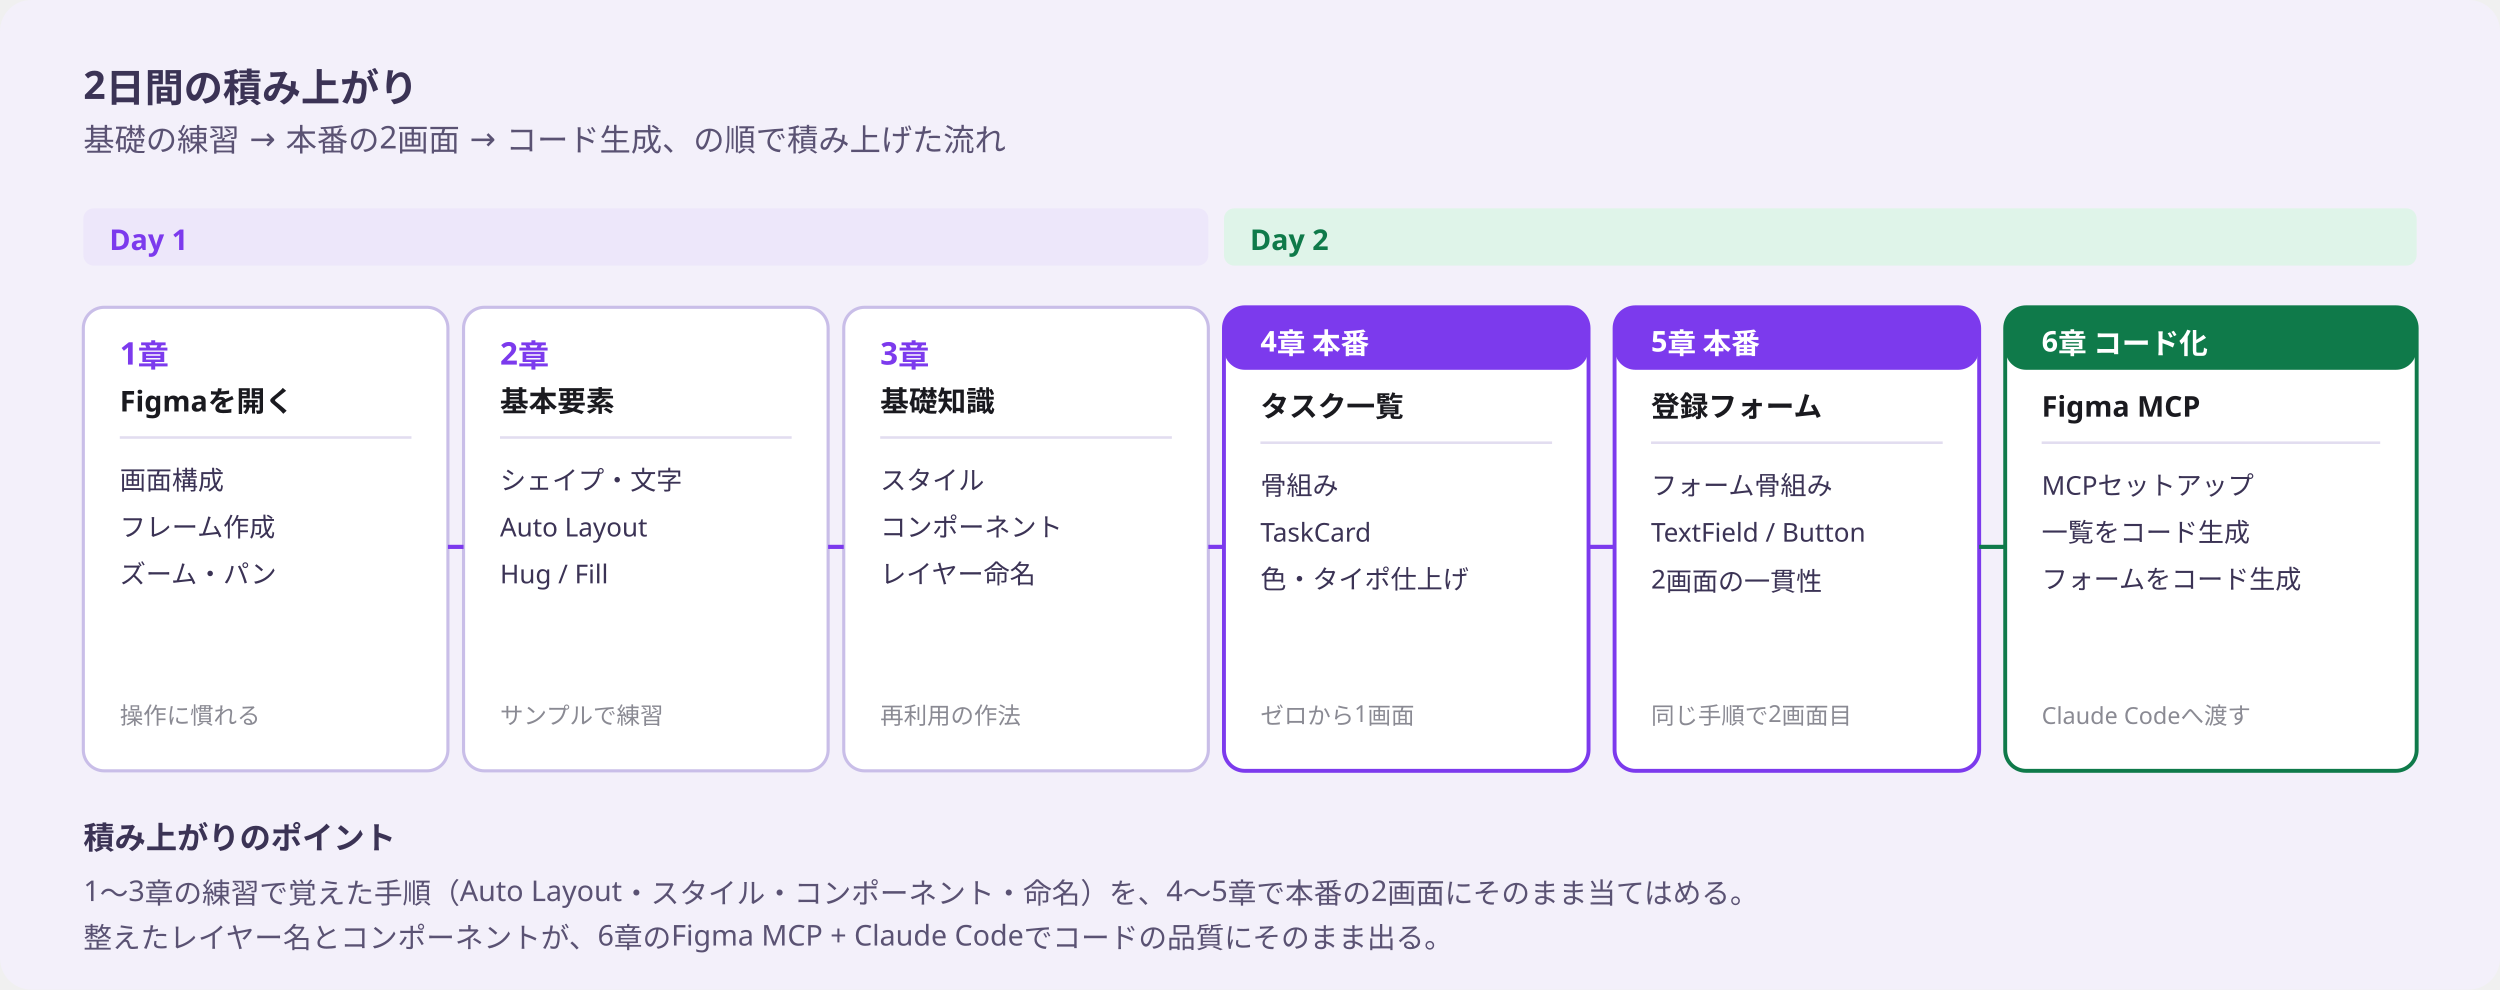
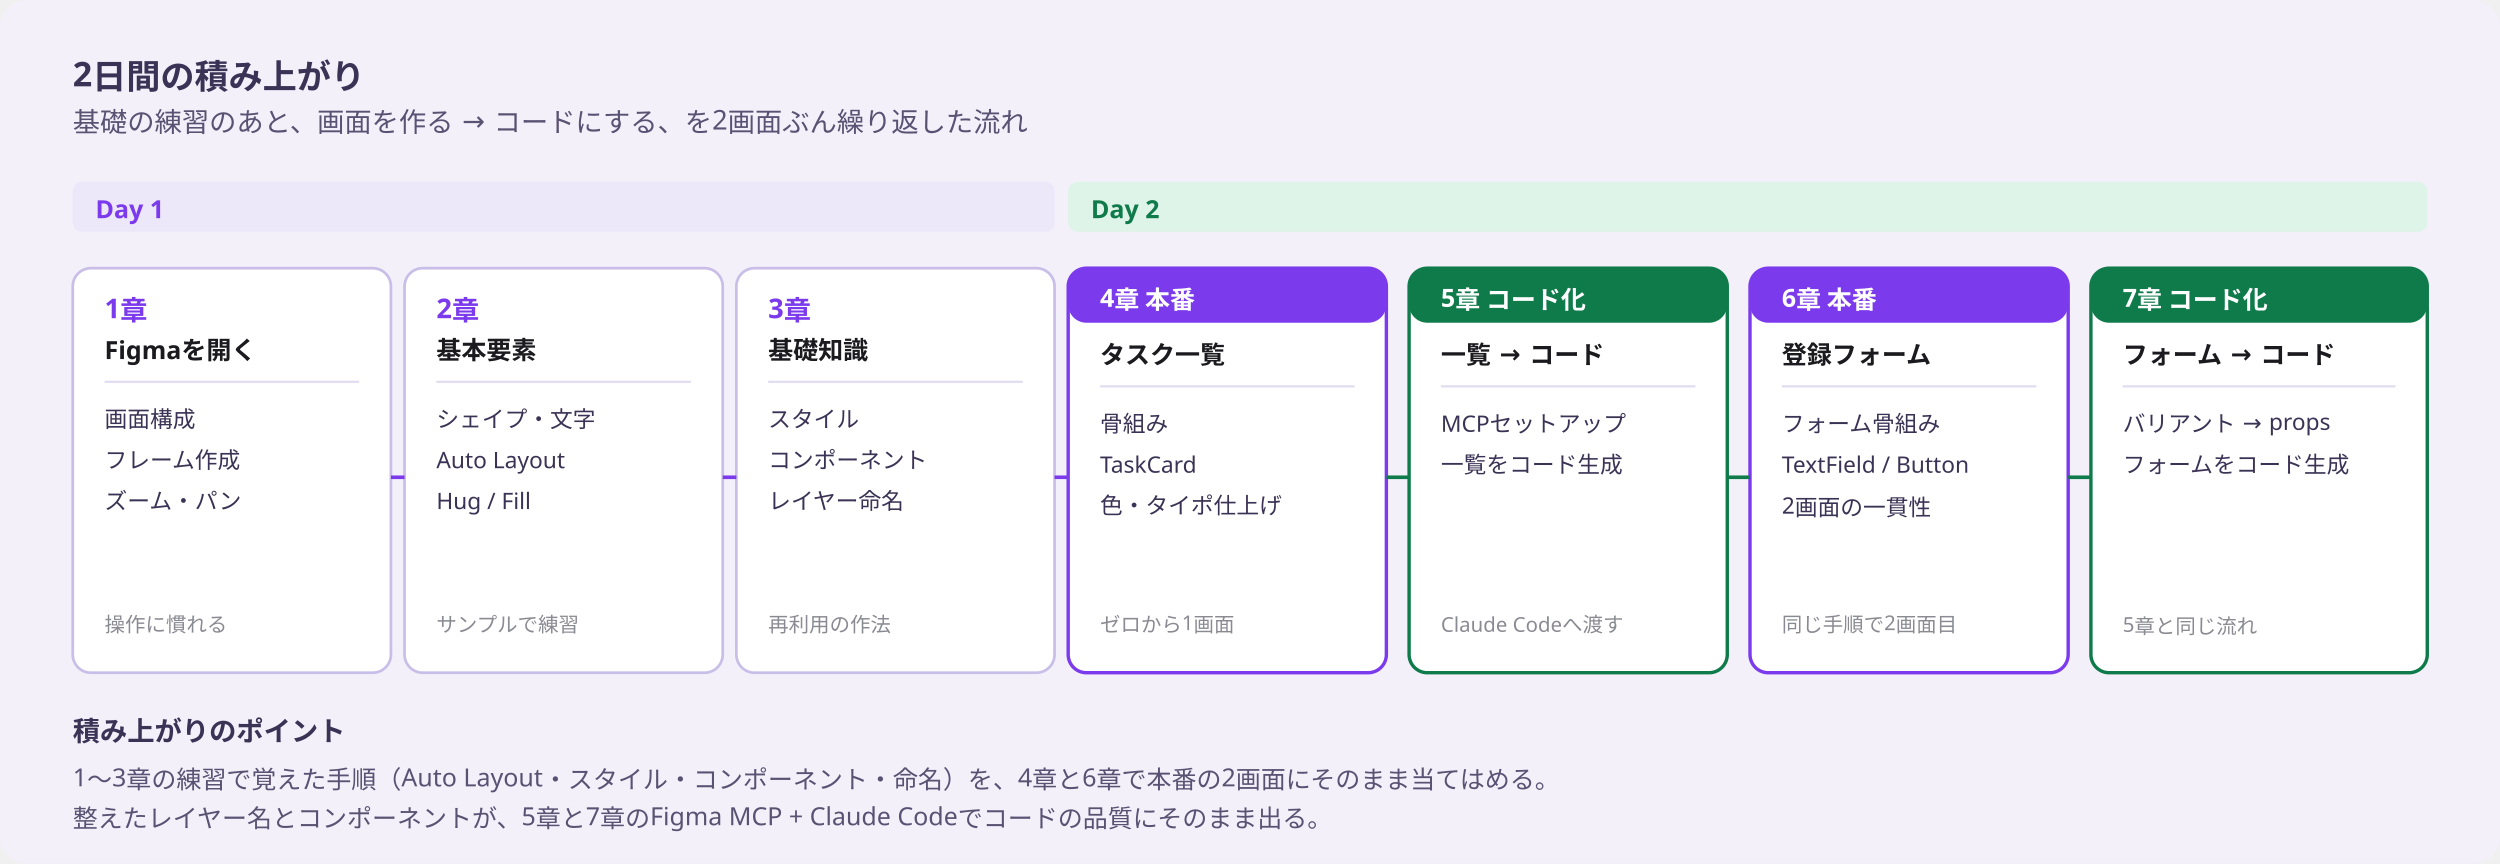
- <svg xmlns="http://www.w3.org/2000/svg" viewBox="0 0 960 380" font-family="'Hiragino Sans', 'Noto Sans JP', sans-serif" role="img" aria-label="2日間のハンズオンの流れの俯瞰図。1章から6章までを左から右に並べ、1章から3章は基礎の練習、4章と5章で本番の2画面を作り、6章でコード生成まで進む積み上がりを示す。">
-   <rect x="0" y="0" width="960" height="380" rx="12" fill="#F3F0FA" />
+ <svg xmlns="http://www.w3.org/2000/svg" viewBox="0 0 1100 380" font-family="'Hiragino Sans', 'Noto Sans JP', sans-serif" role="img" aria-label="2日間のハンズオンの流れの俯瞰図。1章から7章までを左から右に並べ、1章から3章は基礎の練習、4章でタスク一覧を作って5章でコードにし、6章で登録フォームを作って7章でコードにする積み上がりを示す。">
+   <rect x="0" y="0" width="1100" height="380" rx="12" fill="#F3F0FA" />
  <text x="32" y="38" font-size="15" font-weight="bold" fill="#3B3355">2日間の積み上がり</text>
-   <text x="32" y="58" font-size="12" fill="#5A5273">基礎の練習 → 本番の2画面 → コード生成、の順で積み上げた流れ</text>
+   <text x="32" y="58" font-size="12" fill="#5A5273">基礎の練習のあと、画面を作る → コードにする、を2画面ぶん繰り返した流れ</text>
  <rect x="32" y="80" width="432" height="22" rx="4" fill="#EDE7FA" />
  <text x="42" y="96" font-size="11" font-weight="bold" fill="#7C3AED">Day 1</text>
-   <rect x="470" y="80" width="458" height="22" rx="4" fill="#DFF4E9" />
+   <rect x="470" y="80" width="598" height="22" rx="4" fill="#DFF4E9" />
  <text x="480" y="96" font-size="11" font-weight="bold" fill="#0F7A4A">Day 2</text>
  <g>
    <rect x="32" y="118" width="140" height="178" rx="8" fill="#FFFFFF" stroke="#C9BEE8" stroke-width="1.2" />
    <text x="46" y="140" font-size="12" font-weight="bold" fill="#7C3AED">1章</text>
    <text x="46" y="158" font-size="11" font-weight="bold" fill="#1A1A1F">Figmaを開く</text>
    <line x1="46" y1="168" x2="158" y2="168" stroke="#E2DDF0" stroke-width="1" />
    <text x="46" y="188" font-size="10" fill="#3B3355">画面構成</text>
    <text x="46" y="206" font-size="10" fill="#3B3355">フレーム作成</text>
    <text x="46" y="224" font-size="10" fill="#3B3355">ズーム・パン</text>
    <text x="46" y="278" font-size="9" fill="#8A8A93">操作に慣れる</text>
  </g>
  <g>
    <rect x="178" y="118" width="140" height="178" rx="8" fill="#FFFFFF" stroke="#C9BEE8" stroke-width="1.2" />
    <text x="192" y="140" font-size="12" font-weight="bold" fill="#7C3AED">2章</text>
    <text x="192" y="158" font-size="11" font-weight="bold" fill="#1A1A1F">基本要素</text>
    <line x1="192" y1="168" x2="304" y2="168" stroke="#E2DDF0" stroke-width="1" />
    <text x="192" y="188" font-size="10" fill="#3B3355">シェイプ・文字</text>
    <text x="192" y="206" font-size="10" fill="#3B3355">Auto Layout</text>
    <text x="192" y="224" font-size="10" fill="#3B3355">Hug / Fill</text>
    <text x="192" y="278" font-size="9" fill="#8A8A93">サンプルで練習</text>
  </g>
  <g>
    <rect x="324" y="118" width="140" height="178" rx="8" fill="#FFFFFF" stroke="#C9BEE8" stroke-width="1.2" />
    <text x="338" y="140" font-size="12" font-weight="bold" fill="#7C3AED">3章</text>
    <text x="338" y="158" font-size="11" font-weight="bold" fill="#1A1A1F">基礎知識</text>
    <line x1="338" y1="168" x2="450" y2="168" stroke="#E2DDF0" stroke-width="1" />
    <text x="338" y="188" font-size="10" fill="#3B3355">スタイル</text>
    <text x="338" y="206" font-size="10" fill="#3B3355">コンポーネント</text>
    <text x="338" y="224" font-size="10" fill="#3B3355">レイヤー命名</text>
    <text x="338" y="278" font-size="9" fill="#8A8A93">再利用の作法</text>
  </g>
  <g>
    <rect x="470" y="118" width="140" height="178" rx="8" fill="#FFFFFF" stroke="#7C3AED" stroke-width="1.5" />
    <rect x="470" y="118" width="140" height="24" rx="8" fill="#7C3AED" />
    <text x="484" y="135" font-size="11" font-weight="bold" fill="#FFFFFF">4章 本番</text>
    <text x="484" y="160" font-size="11" font-weight="bold" fill="#1A1A1F">タスク一覧</text>
    <line x1="484" y1="170" x2="596" y2="170" stroke="#E2DDF0" stroke-width="1" />
    <text x="484" y="190" font-size="10" fill="#3B3355">骨組み</text>
    <text x="484" y="208" font-size="10" fill="#3B3355">TaskCard</text>
    <text x="484" y="226" font-size="10" fill="#3B3355">色・タイポ仕上げ</text>
    <text x="484" y="278" font-size="9" fill="#8A8A93">ゼロから1画面</text>
  </g>
  <g>
-     <rect x="620" y="118" width="140" height="178" rx="8" fill="#FFFFFF" stroke="#7C3AED" stroke-width="1.5" />
-     <rect x="620" y="118" width="140" height="24" rx="8" fill="#7C3AED" />
-     <text x="634" y="135" font-size="11" font-weight="bold" fill="#FFFFFF">5章 本番</text>
-     <text x="634" y="160" font-size="11" font-weight="bold" fill="#1A1A1F">登録フォーム</text>
+     <rect x="620" y="118" width="140" height="178" rx="8" fill="#FFFFFF" stroke="#0F7A4A" stroke-width="1.5" />
+     <rect x="620" y="118" width="140" height="24" rx="8" fill="#0F7A4A" />
+     <text x="634" y="135" font-size="11" font-weight="bold" fill="#FFFFFF">5章 コード化</text>
+     <text x="634" y="160" font-size="11" font-weight="bold" fill="#1A1A1F">一覧 → コード</text>
    <line x1="634" y1="170" x2="746" y2="170" stroke="#E2DDF0" stroke-width="1" />
-     <text x="634" y="190" font-size="10" fill="#3B3355">フォーム骨組み</text>
-     <text x="634" y="208" font-size="10" fill="#3B3355">TextField / Button</text>
-     <text x="634" y="226" font-size="10" fill="#3B3355">2画面の一貫性</text>
-     <text x="634" y="278" font-size="9" fill="#8A8A93">同じ手順で2画面目</text>
+     <text x="634" y="190" font-size="10" fill="#3B3355">MCPセットアップ</text>
+     <text x="634" y="208" font-size="10" fill="#3B3355">一覧をコード生成</text>
+     <text x="634" y="278" font-size="9" fill="#8A8A93">Claude Codeへ渡す</text>
  </g>
  <g>
-     <rect x="770" y="118" width="158" height="178" rx="8" fill="#FFFFFF" stroke="#0F7A4A" stroke-width="1.5" />
-     <rect x="770" y="118" width="158" height="24" rx="8" fill="#0F7A4A" />
-     <text x="784" y="135" font-size="11" font-weight="bold" fill="#FFFFFF">6章 コード化</text>
-     <text x="784" y="160" font-size="11" font-weight="bold" fill="#1A1A1F">Figma MCP</text>
-     <line x1="784" y1="170" x2="914" y2="170" stroke="#E2DDF0" stroke-width="1" />
-     <text x="784" y="190" font-size="10" fill="#3B3355">MCPセットアップ</text>
-     <text x="784" y="208" font-size="10" fill="#3B3355">一覧をコード生成</text>
-     <text x="784" y="226" font-size="10" fill="#3B3355">フォームをコード生成</text>
-     <text x="784" y="278" font-size="9" fill="#8A8A93">Claude Codeへ渡す</text>
+     <rect x="770" y="118" width="140" height="178" rx="8" fill="#FFFFFF" stroke="#7C3AED" stroke-width="1.5" />
+     <rect x="770" y="118" width="140" height="24" rx="8" fill="#7C3AED" />
+     <text x="784" y="135" font-size="11" font-weight="bold" fill="#FFFFFF">6章 本番</text>
+     <text x="784" y="160" font-size="11" font-weight="bold" fill="#1A1A1F">登録フォーム</text>
+     <line x1="784" y1="170" x2="896" y2="170" stroke="#E2DDF0" stroke-width="1" />
+     <text x="784" y="190" font-size="10" fill="#3B3355">フォーム骨組み</text>
+     <text x="784" y="208" font-size="10" fill="#3B3355">TextField / Button</text>
+     <text x="784" y="226" font-size="10" fill="#3B3355">2画面の一貫性</text>
+     <text x="784" y="278" font-size="9" fill="#8A8A93">同じ手順で2画面目</text>
+   </g>
+   <g>
+     <rect x="920" y="118" width="148" height="178" rx="8" fill="#FFFFFF" stroke="#0F7A4A" stroke-width="1.5" />
+     <rect x="920" y="118" width="148" height="24" rx="8" fill="#0F7A4A" />
+     <text x="934" y="135" font-size="11" font-weight="bold" fill="#FFFFFF">7章 コード化</text>
+     <text x="934" y="160" font-size="11" font-weight="bold" fill="#1A1A1F">フォーム → コード</text>
+     <line x1="934" y1="170" x2="1054" y2="170" stroke="#E2DDF0" stroke-width="1" />
+     <text x="934" y="190" font-size="10" fill="#3B3355">バリアント → props</text>
+     <text x="934" y="208" font-size="10" fill="#3B3355">フォームをコード生成</text>
+     <text x="934" y="278" font-size="9" fill="#8A8A93">5章と同じ流れ</text>
  </g>
  <g stroke="#7C3AED" stroke-width="1.6" fill="none">
    <path d="M 172 210 L 178 210" />
    <path d="M 318 210 L 324 210" />
    <path d="M 464 210 L 470 210" />
+   </g>
+   <g stroke="#0F7A4A" stroke-width="1.6" fill="none">
    <path d="M 610 210 L 620 210" />
+     <path d="M 760 210 L 770 210" />
+     <path d="M 910 210 L 920 210" />
  </g>
-   <path d="M 760 210 L 770 210" stroke="#0F7A4A" stroke-width="1.6" fill="none" />
  <text x="32" y="326" font-size="12" font-weight="bold" fill="#3B3355">積み上がりのポイント</text>
-   <text x="32" y="346" font-size="11" fill="#5A5273">1〜3章の練習で覚えた手順（Auto Layout・スタイル・コンポーネント・命名）を、4〜5章で本番の2画面にそのまま当てはめる。</text>
-   <text x="32" y="364" font-size="11" fill="#5A5273">整えたレイヤー名とコンポーネントが、6章のFigma MCP + Claude Codeでコードの品質にそのまま出る。</text>
+   <text x="32" y="346" font-size="11" fill="#5A5273">1〜3章の練習で覚えた手順（Auto Layout・スタイル・コンポーネント・命名）を、4章と6章で本番の2画面にそのまま当てはめる。</text>
+   <text x="32" y="364" font-size="11" fill="#5A5273">整えたレイヤー名とコンポーネントが、5章と7章のFigma MCP + Claude Codeでコードの品質にそのまま出る。</text>
</svg>
